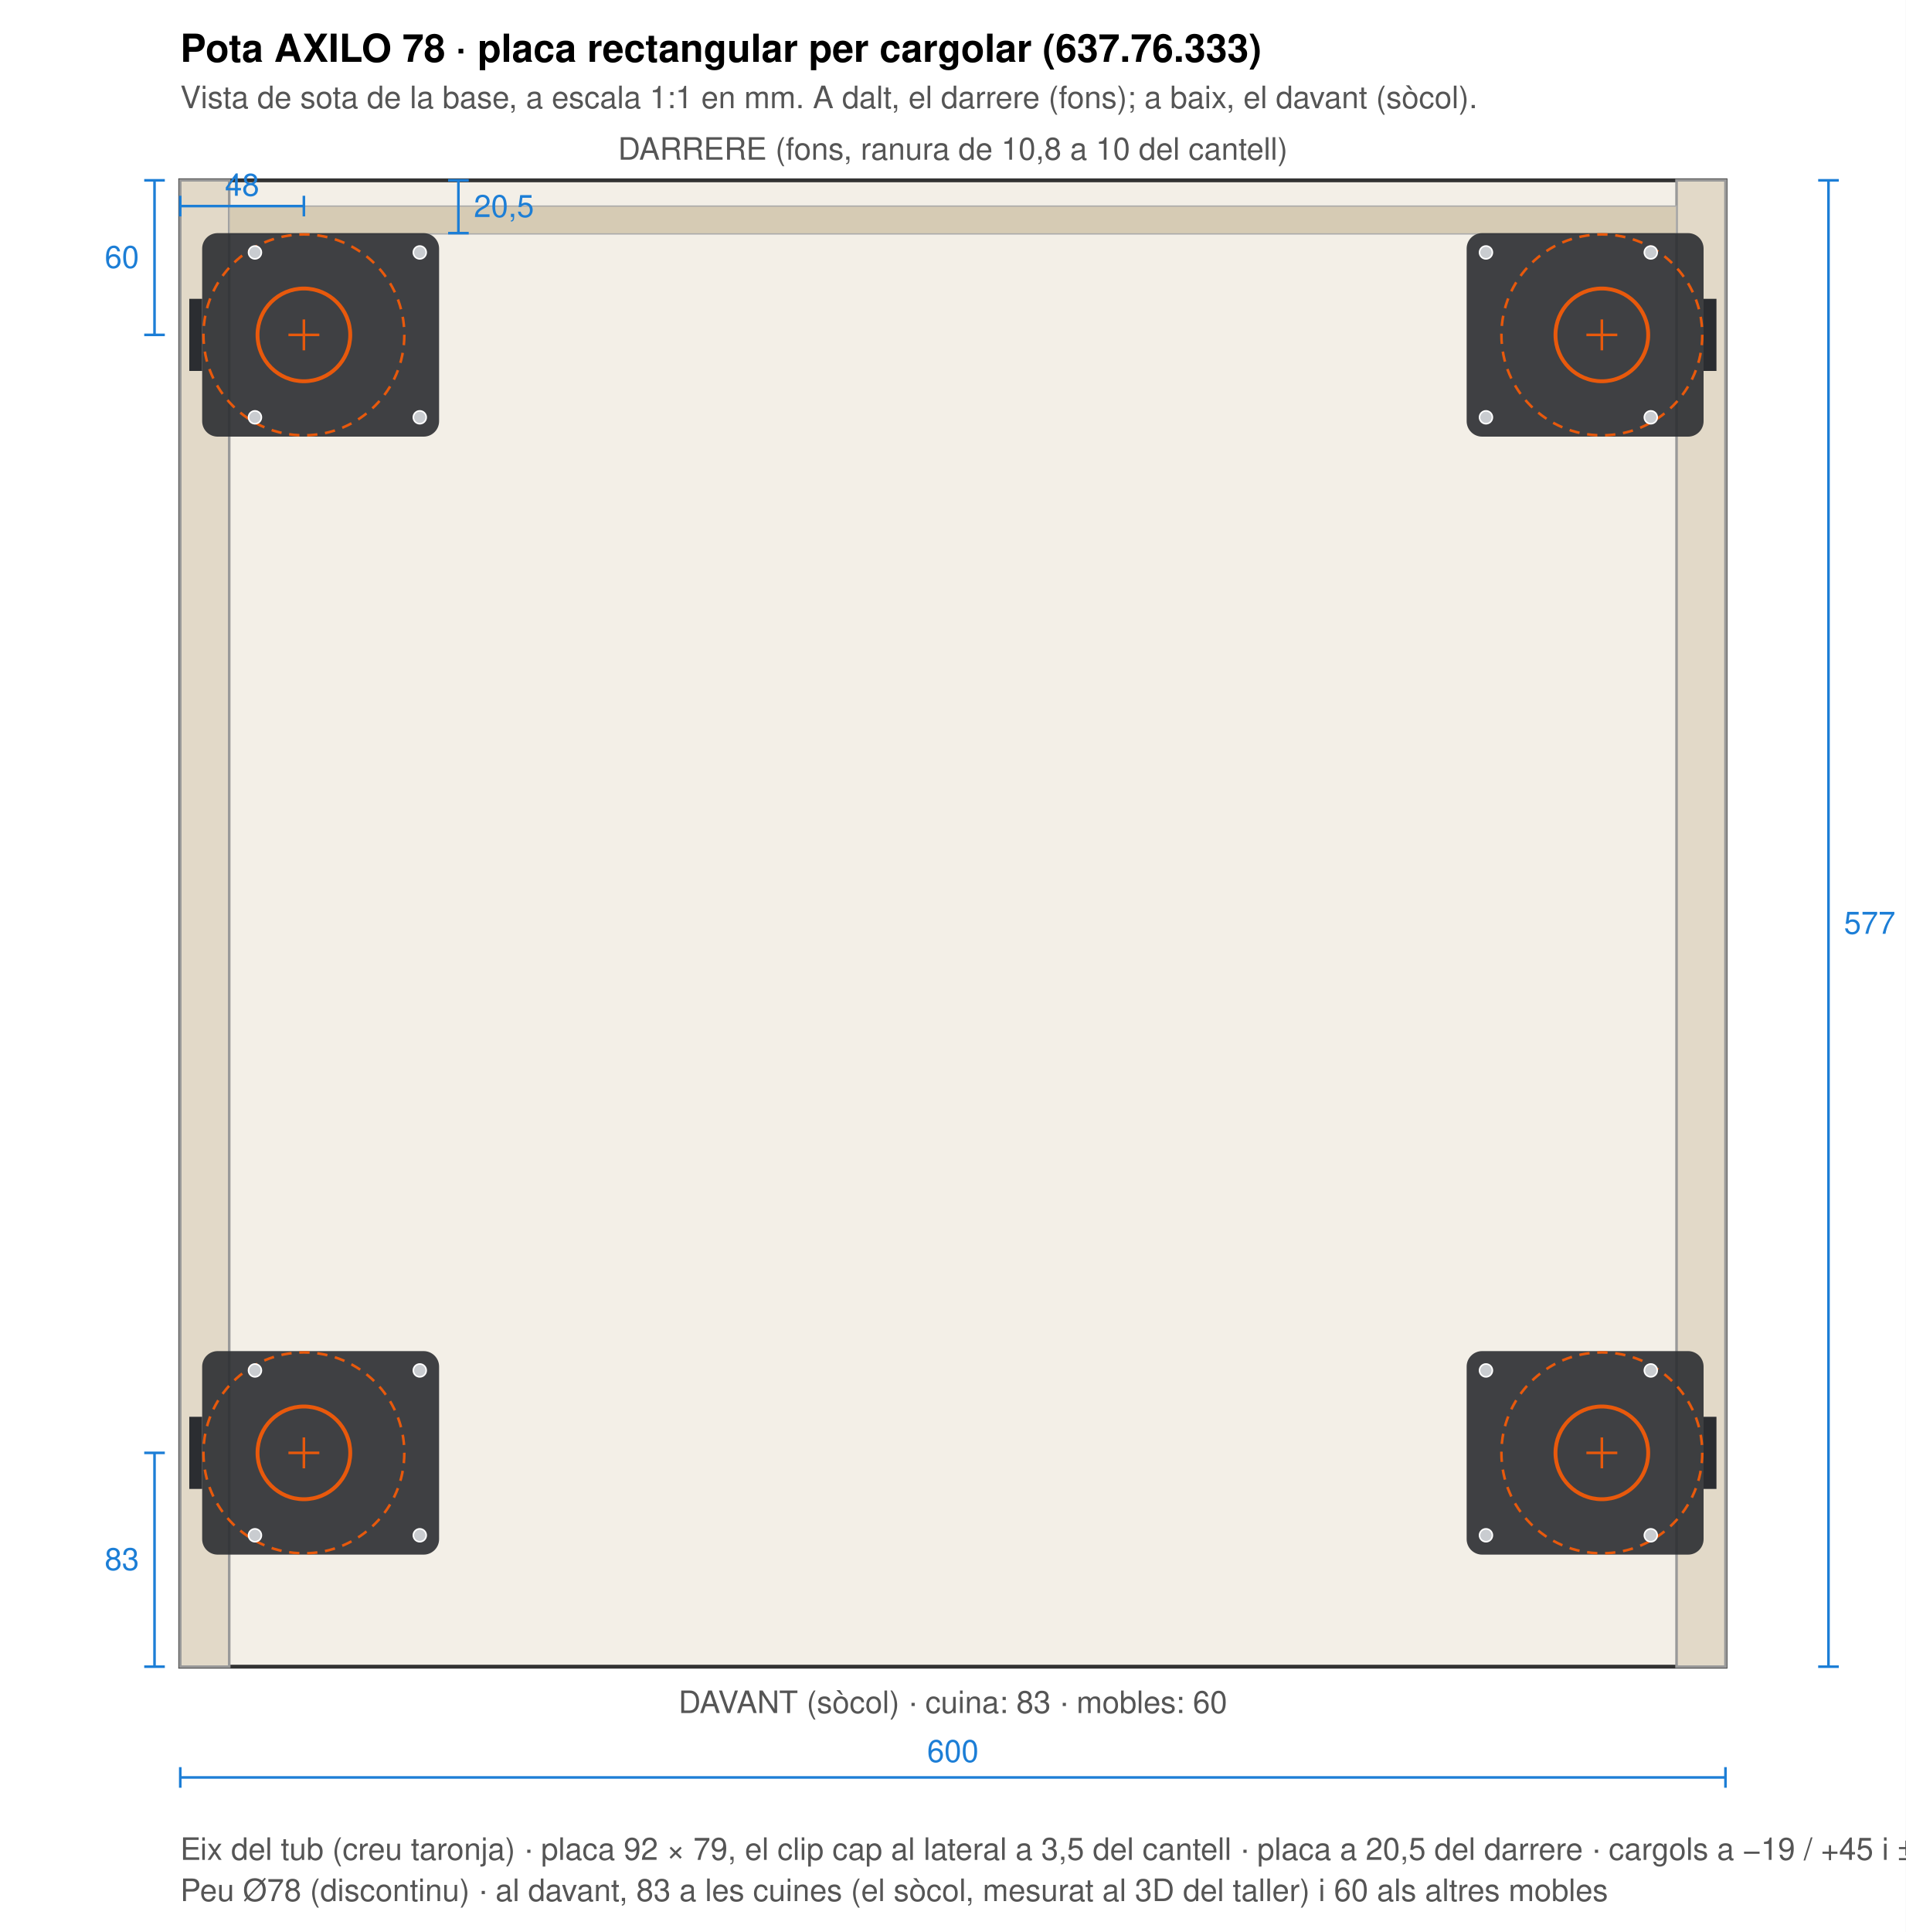
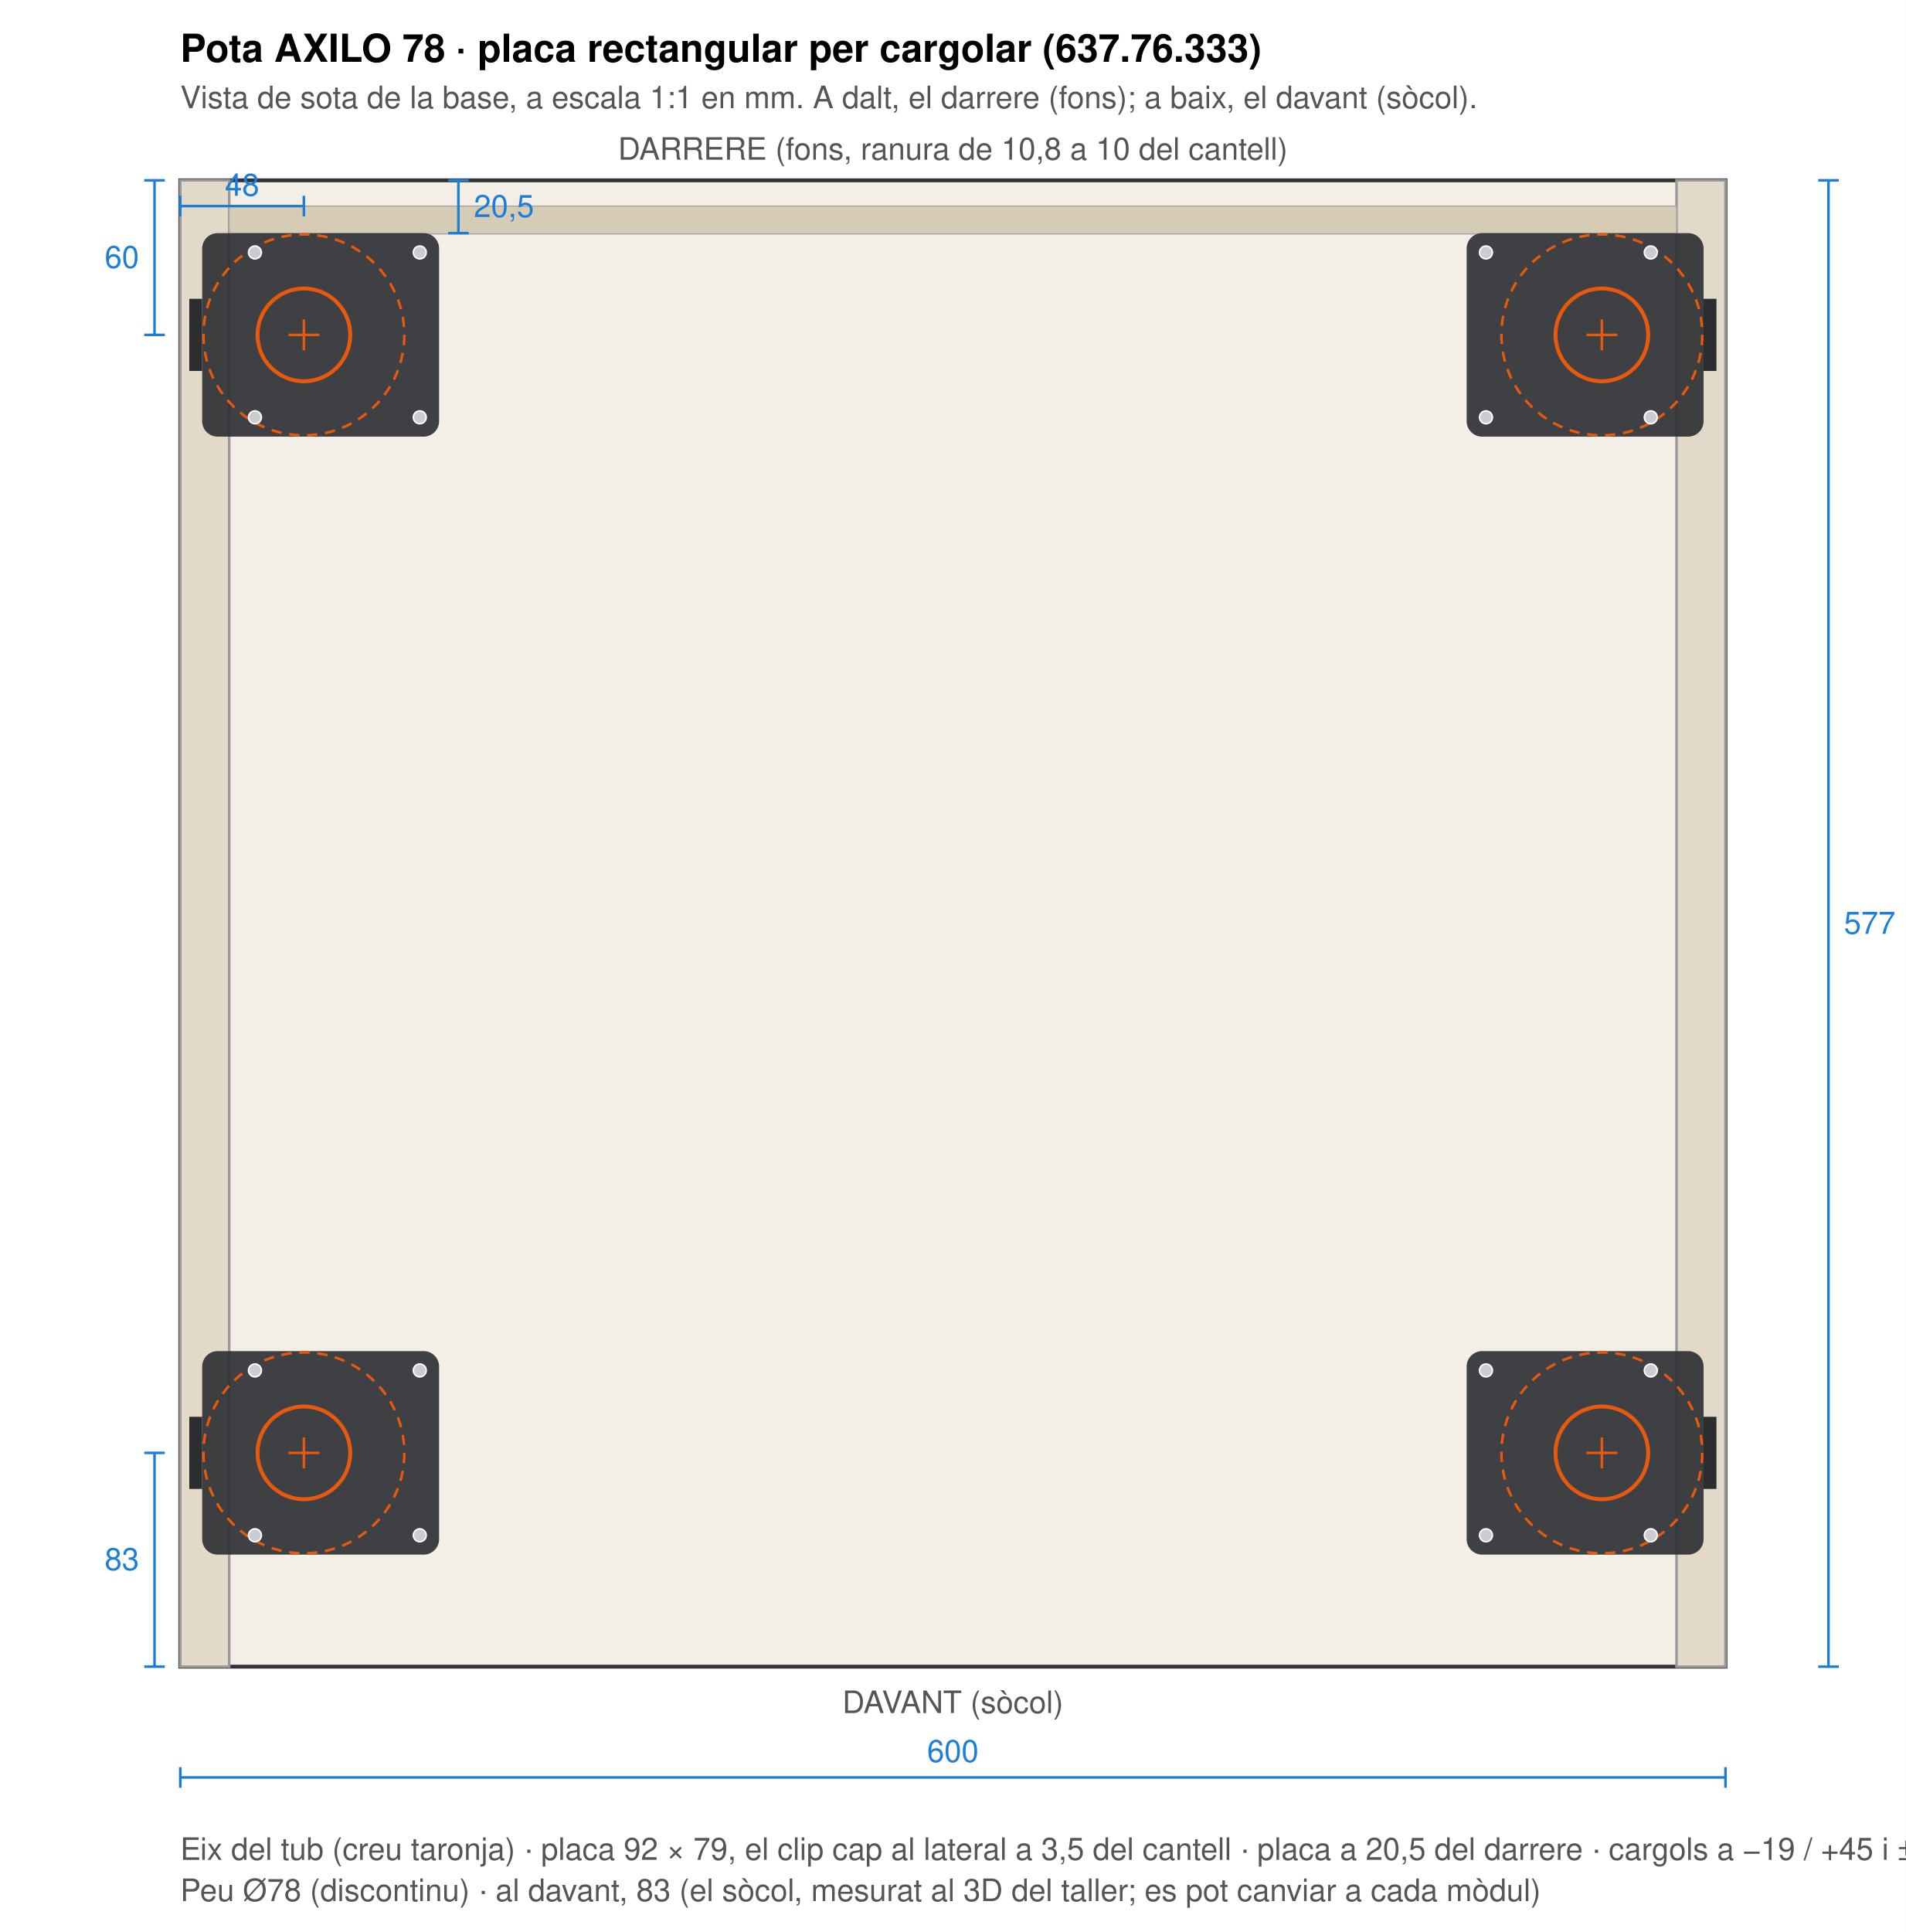
<svg xmlns="http://www.w3.org/2000/svg" viewBox="0 0 740 750" width="888" height="900" font-family="Helvetica,Arial" font-size="12">
  <rect width="740" height="750" fill="#fff" />
  <text x="70" y="24" font-size="15" font-weight="bold">Pota AXILO 78 · placa rectangular per cargolar (637.76.333)</text>
  <text x="70" y="42" fill="#555">Vista de sota de la base, a escala 1:1 en mm. A dalt, el darrere (fons); a baix, el davant (sòcol).</text>
  <rect x="70" y="70" width="600" height="577" fill="#f3efe7" stroke="#333" stroke-width="1.5" />
  <rect x="70" y="70" width="19" height="577" fill="#e2d9c8" stroke="#999" />
  <rect x="651" y="70" width="19" height="577" fill="#e2d9c8" stroke="#999" />
  <rect x="89" y="80" width="562" height="10.8" fill="#d6cbb4" stroke="#aaa" stroke-width="0.5" />
  <text x="370.0" y="62" text-anchor="middle" fill="#555">DARRERE (fons, ranura de 10,8 a 10 del cantell)</text>
-   <text x="370.0" y="665" text-anchor="middle" fill="#555">DAVANT (sòcol) · cuina: 83 · mobles: 60</text>
+   <text x="370.0" y="665" text-anchor="middle" fill="#555">DAVANT (sòcol)</text>
  <rect x="78.5" y="90.5" width="92.0" height="79" rx="6" fill="#2b2d31" opacity="0.9" />
  <rect x="73.5" y="116" width="5" height="28" fill="#2b2d31" />
  <circle cx="118" cy="130" r="18" fill="none" stroke="#e8590c" stroke-width="1.5" />
  <circle cx="118" cy="130" r="39" fill="none" stroke="#e8590c" stroke-dasharray="4 3" />
  <line x1="112" y1="130" x2="124" y2="130" stroke="#e8590c" />
  <line x1="118" y1="124" x2="118" y2="136" stroke="#e8590c" />
  <circle cx="99" cy="98" r="2.5" fill="#c9ccd0" stroke="#fff" stroke-width="0.6" />
  <circle cx="163" cy="98" r="2.5" fill="#c9ccd0" stroke="#fff" stroke-width="0.6" />
  <circle cx="99" cy="162" r="2.5" fill="#c9ccd0" stroke="#fff" stroke-width="0.6" />
  <circle cx="163" cy="162" r="2.5" fill="#c9ccd0" stroke="#fff" stroke-width="0.6" />
  <rect x="569.5" y="90.5" width="92.0" height="79" rx="6" fill="#2b2d31" opacity="0.9" />
  <rect x="661.5" y="116" width="5" height="28" fill="#2b2d31" />
  <circle cx="622" cy="130" r="18" fill="none" stroke="#e8590c" stroke-width="1.5" />
  <circle cx="622" cy="130" r="39" fill="none" stroke="#e8590c" stroke-dasharray="4 3" />
  <line x1="616" y1="130" x2="628" y2="130" stroke="#e8590c" />
  <line x1="622" y1="124" x2="622" y2="136" stroke="#e8590c" />
  <circle cx="641" cy="98" r="2.5" fill="#c9ccd0" stroke="#fff" stroke-width="0.6" />
  <circle cx="577" cy="98" r="2.5" fill="#c9ccd0" stroke="#fff" stroke-width="0.6" />
  <circle cx="641" cy="162" r="2.5" fill="#c9ccd0" stroke="#fff" stroke-width="0.6" />
  <circle cx="577" cy="162" r="2.5" fill="#c9ccd0" stroke="#fff" stroke-width="0.6" />
  <rect x="78.5" y="524.5" width="92.0" height="79" rx="6" fill="#2b2d31" opacity="0.9" />
  <rect x="73.5" y="550" width="5" height="28" fill="#2b2d31" />
  <circle cx="118" cy="564" r="18" fill="none" stroke="#e8590c" stroke-width="1.5" />
  <circle cx="118" cy="564" r="39" fill="none" stroke="#e8590c" stroke-dasharray="4 3" />
  <line x1="112" y1="564" x2="124" y2="564" stroke="#e8590c" />
  <line x1="118" y1="558" x2="118" y2="570" stroke="#e8590c" />
  <circle cx="99" cy="532" r="2.5" fill="#c9ccd0" stroke="#fff" stroke-width="0.6" />
  <circle cx="163" cy="532" r="2.5" fill="#c9ccd0" stroke="#fff" stroke-width="0.6" />
  <circle cx="99" cy="596" r="2.5" fill="#c9ccd0" stroke="#fff" stroke-width="0.6" />
  <circle cx="163" cy="596" r="2.5" fill="#c9ccd0" stroke="#fff" stroke-width="0.6" />
  <rect x="569.5" y="524.5" width="92.0" height="79" rx="6" fill="#2b2d31" opacity="0.9" />
  <rect x="661.5" y="550" width="5" height="28" fill="#2b2d31" />
  <circle cx="622" cy="564" r="18" fill="none" stroke="#e8590c" stroke-width="1.5" />
  <circle cx="622" cy="564" r="39" fill="none" stroke="#e8590c" stroke-dasharray="4 3" />
  <line x1="616" y1="564" x2="628" y2="564" stroke="#e8590c" />
  <line x1="622" y1="558" x2="622" y2="570" stroke="#e8590c" />
  <circle cx="641" cy="532" r="2.5" fill="#c9ccd0" stroke="#fff" stroke-width="0.6" />
  <circle cx="577" cy="532" r="2.5" fill="#c9ccd0" stroke="#fff" stroke-width="0.6" />
  <circle cx="641" cy="596" r="2.5" fill="#c9ccd0" stroke="#fff" stroke-width="0.6" />
  <circle cx="577" cy="596" r="2.5" fill="#c9ccd0" stroke="#fff" stroke-width="0.6" />
  <line x1="70" y1="80" x2="118" y2="80" stroke="#1c7ed6" />
  <line x1="70" y1="76" x2="70" y2="84" stroke="#1c7ed6" />
  <line x1="118" y1="76" x2="118" y2="84" stroke="#1c7ed6" />
  <text x="94.0" y="76" text-anchor="middle" fill="#1c7ed6">48</text>
  <line x1="60" y1="70" x2="60" y2="130" stroke="#1c7ed6" />
  <line x1="56" y1="70" x2="64" y2="70" stroke="#1c7ed6" />
  <line x1="56" y1="130" x2="64" y2="130" stroke="#1c7ed6" />
  <text x="54" y="104.0" text-anchor="end" fill="#1c7ed6">60</text>
  <line x1="178" y1="70" x2="178" y2="90.5" stroke="#1c7ed6" />
  <line x1="174" y1="70" x2="182" y2="70" stroke="#1c7ed6" />
  <line x1="174" y1="90.5" x2="182" y2="90.5" stroke="#1c7ed6" />
  <text x="184" y="84.25" text-anchor="start" fill="#1c7ed6">20,5</text>
  <line x1="60" y1="564" x2="60" y2="647" stroke="#1c7ed6" />
  <line x1="56" y1="564" x2="64" y2="564" stroke="#1c7ed6" />
  <line x1="56" y1="647" x2="64" y2="647" stroke="#1c7ed6" />
  <text x="54" y="609.5" text-anchor="end" fill="#1c7ed6">83</text>
  <line x1="710" y1="70" x2="710" y2="647" stroke="#1c7ed6" />
  <line x1="706" y1="70" x2="714" y2="70" stroke="#1c7ed6" />
  <line x1="706" y1="647" x2="714" y2="647" stroke="#1c7ed6" />
  <text x="716" y="362.5" text-anchor="start" fill="#1c7ed6">577</text>
  <line x1="70" y1="690" x2="670" y2="690" stroke="#1c7ed6" />
  <line x1="70" y1="686" x2="70" y2="694" stroke="#1c7ed6" />
  <line x1="670" y1="686" x2="670" y2="694" stroke="#1c7ed6" />
  <text x="370.0" y="684" text-anchor="middle" fill="#1c7ed6">600</text>
  <text x="70" y="722" fill="#555">Eix del tub (creu taronja) · placa 92 × 79, el clip cap al lateral a 3,5 del cantell · placa a 20,5 del darrere · cargols a −19 / +45 i ±32 de l'eix</text>
-   <text x="70" y="738" fill="#555">Peu Ø78 (discontinu) · al davant, 83 a les cuines (el sòcol, mesurat al 3D del taller) i 60 als altres mobles</text>
+   <text x="70" y="738" fill="#555">Peu Ø78 (discontinu) · al davant, 83 (el sòcol, mesurat al 3D del taller; es pot canviar a cada mòdul)</text>
</svg>
